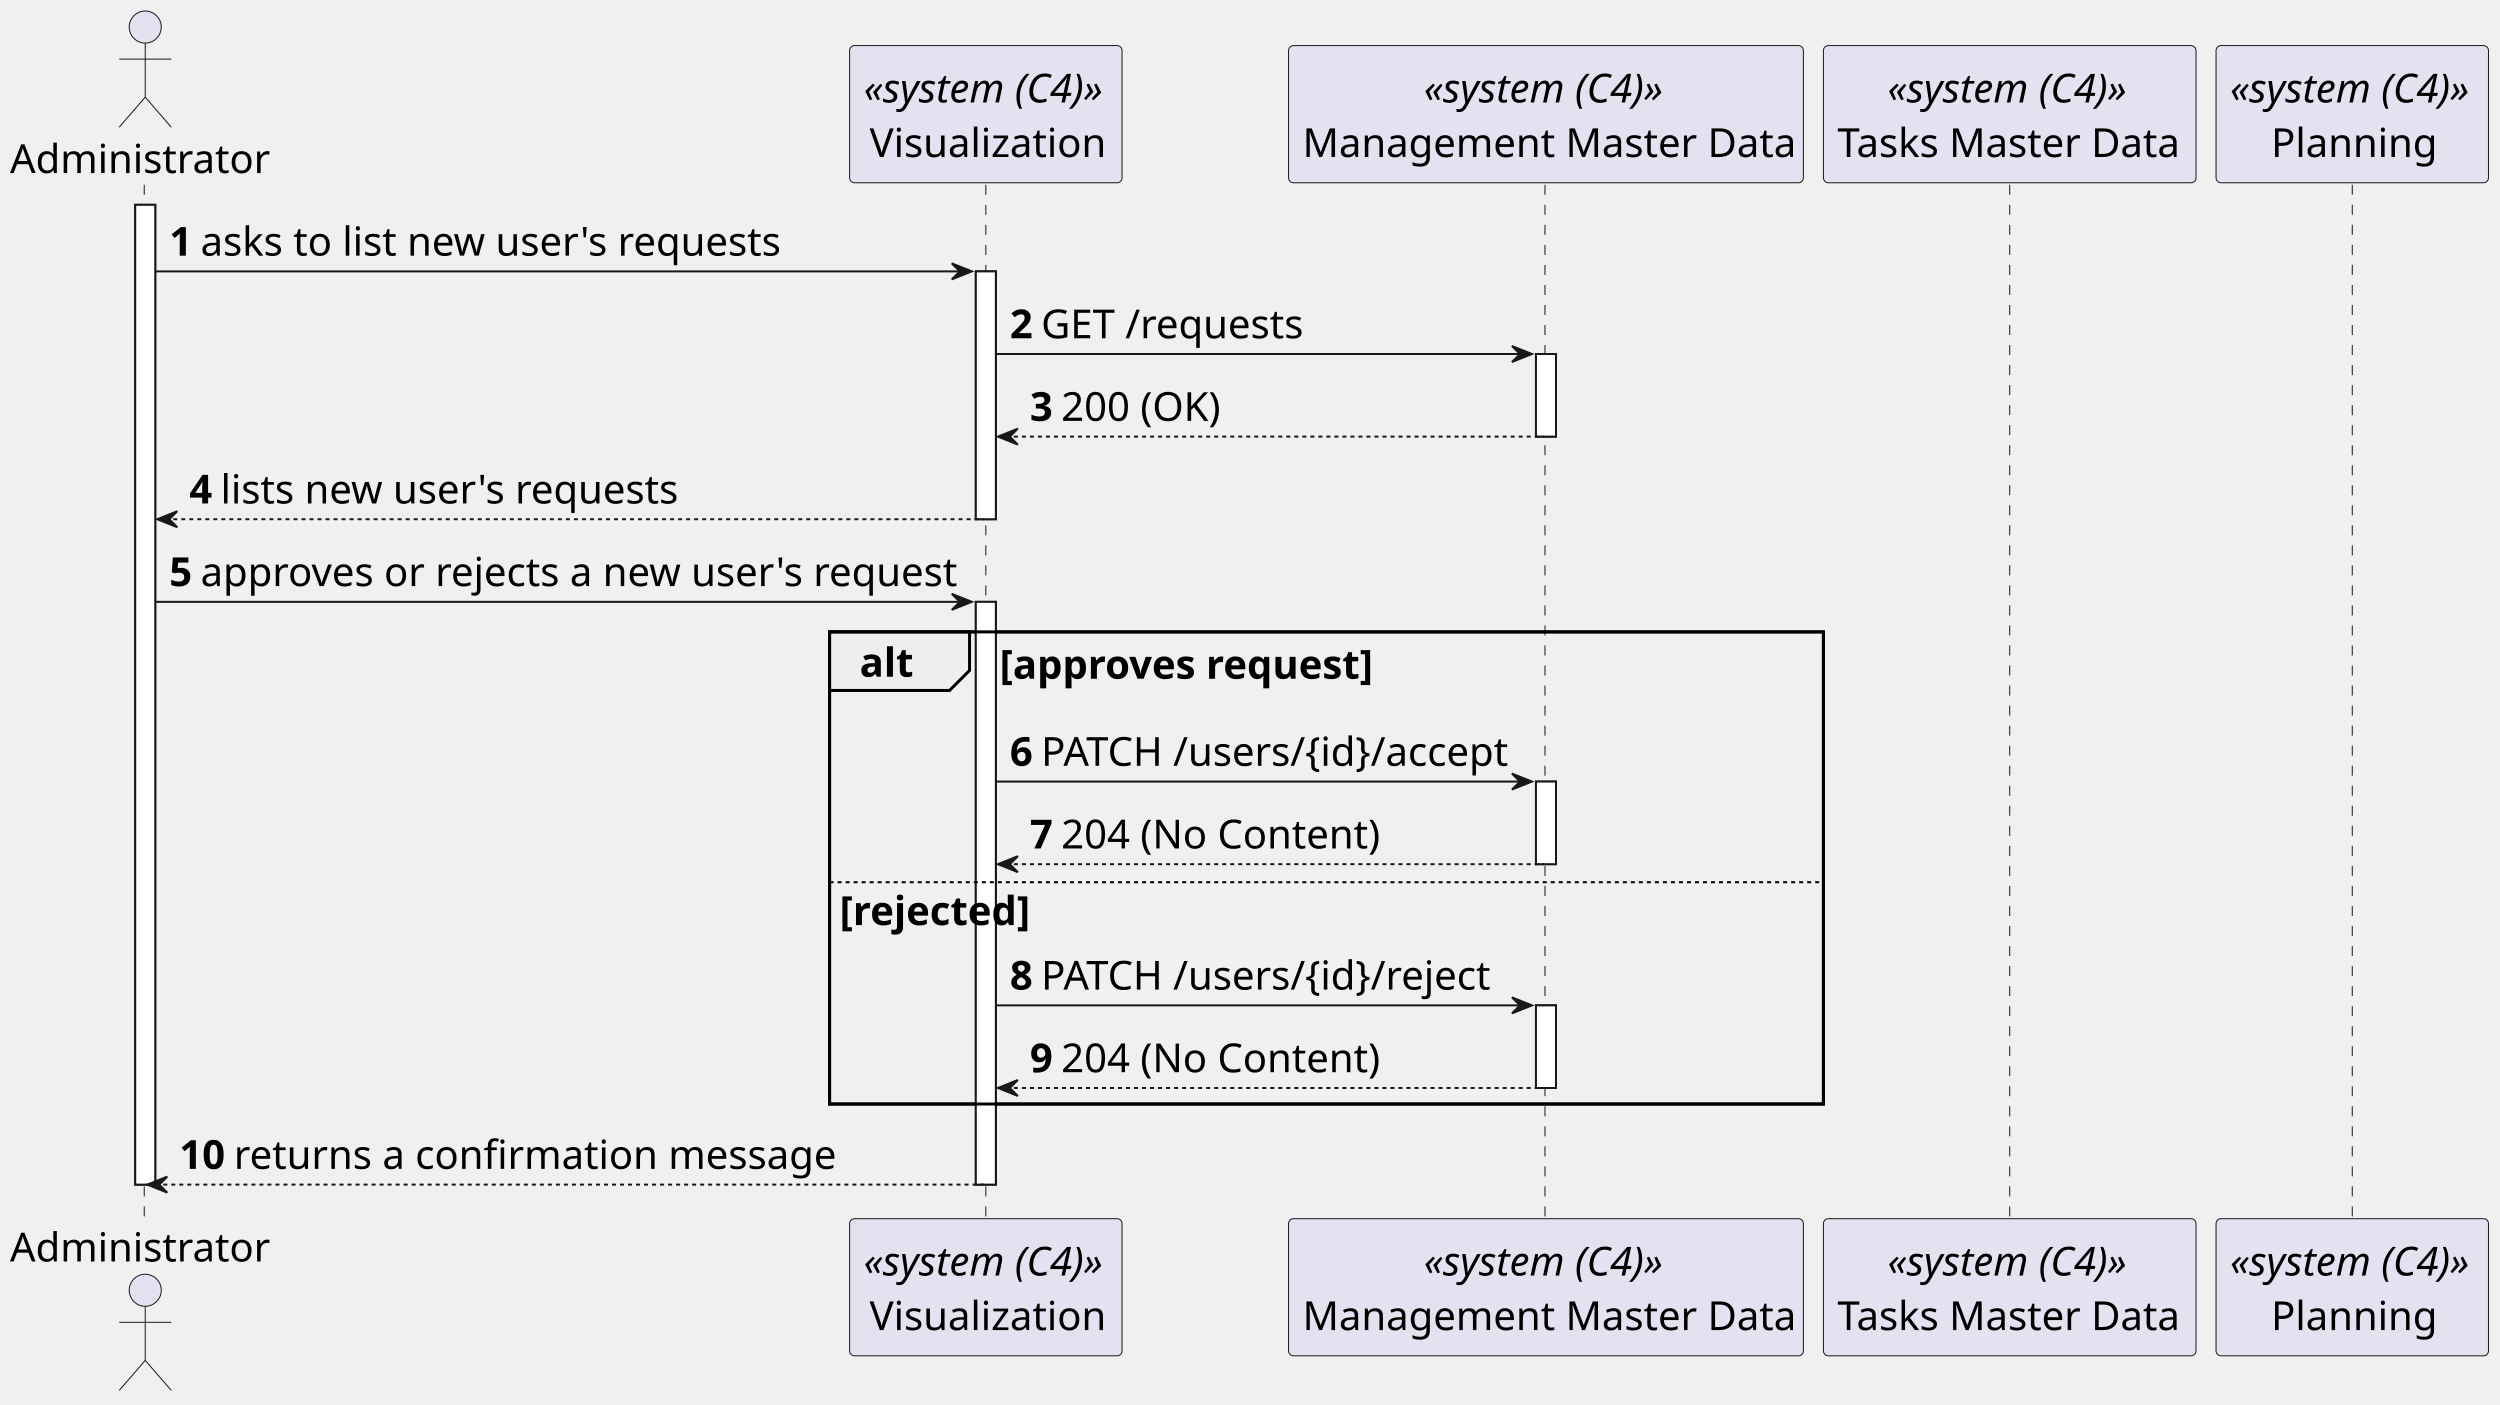
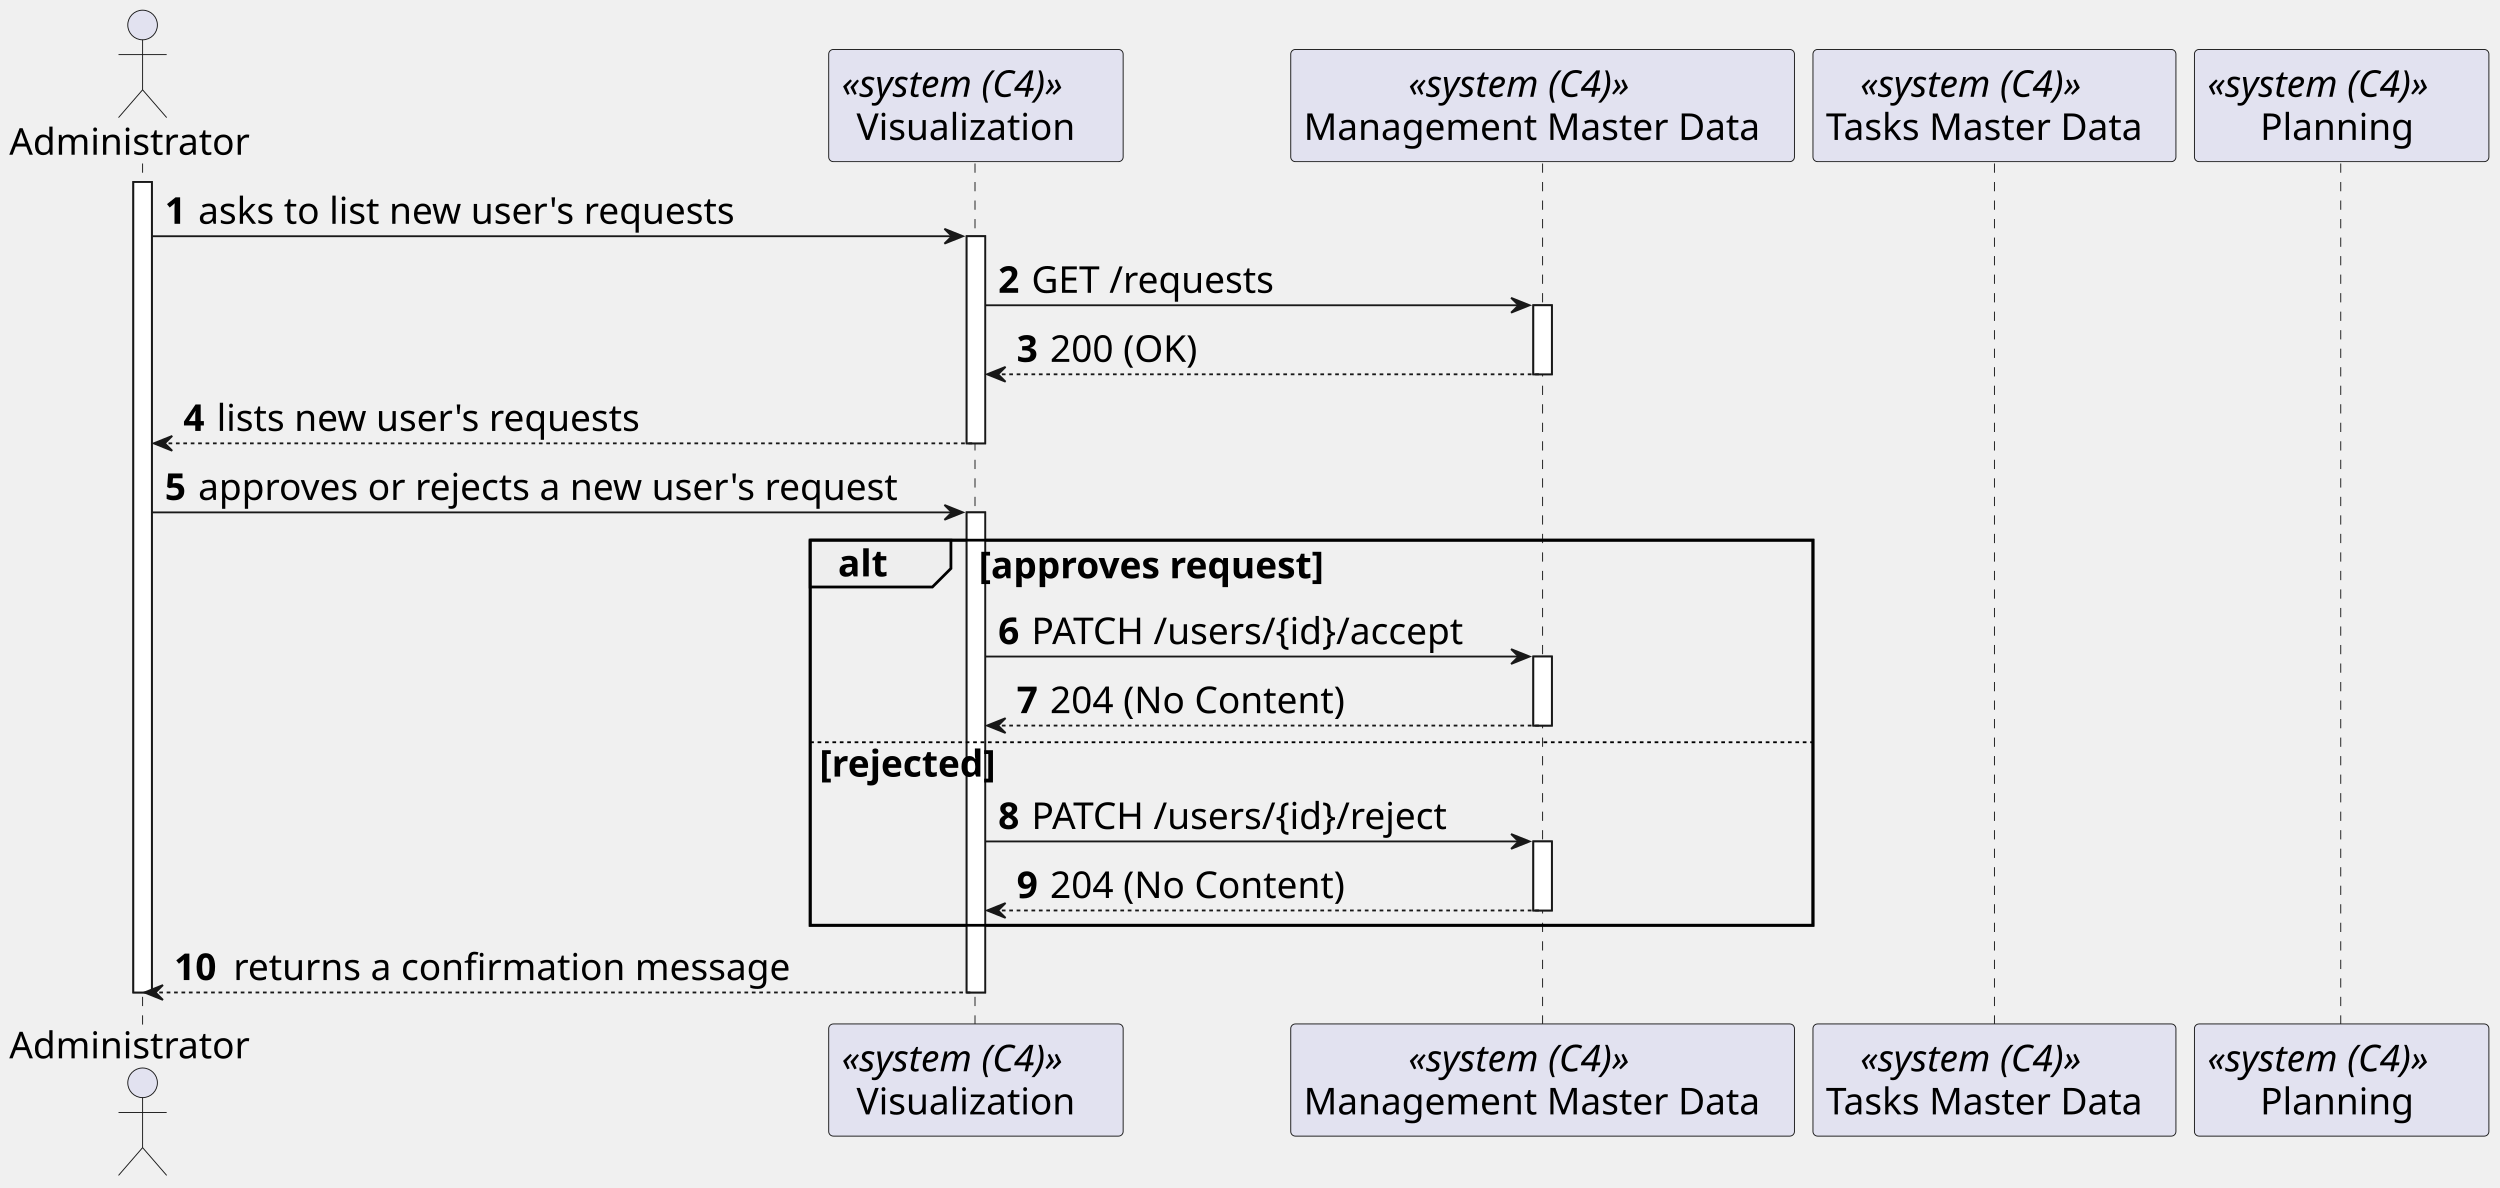
- <svg xmlns="http://www.w3.org/2000/svg" contentStyleType="text/css" height="701px" preserveAspectRatio="none" style="width:1248px;height:701px;background:#FFFFFF;" version="1.1" viewBox="0 0 1248 701" width="1248px" zoomAndPan="magnify">
+ <svg xmlns="http://www.w3.org/2000/svg" contentStyleType="text/css" height="641px" preserveAspectRatio="none" style="width:1350px;height:641px;background:#FFFFFF;" version="1.1" viewBox="0 0 1350 641" width="1350px" zoomAndPan="magnify">
  <defs />
  <g>
-     <rect fill="#FFFFFF" height="489.12" style="stroke:#181818;stroke-width:1.0;" width="10" x="67.5" y="102.24" />
-     <rect fill="#FFFFFF" height="123.72" style="stroke:#181818;stroke-width:1.0;" width="10" x="487.125" y="135.48" />
-     <rect fill="#FFFFFF" height="290.92" style="stroke:#181818;stroke-width:1.0;" width="10" x="487.125" y="300.44" />
-     <rect fill="#FFFFFF" height="41.24" style="stroke:#181818;stroke-width:1.0;" width="10" x="766.75" y="176.72" />
-     <rect fill="#FFFFFF" height="41.24" style="stroke:#181818;stroke-width:1.0;" width="10" x="766.75" y="390.16" />
-     <rect fill="#FFFFFF" height="41.24" style="stroke:#181818;stroke-width:1.0;" width="10" x="766.75" y="501.88" />
-     <rect fill="none" height="235.68" style="stroke:#000000;stroke-width:1.5;" width="496.125" x="414.125" y="315.44" />
-     <line style="stroke:#181818;stroke-width:0.5;stroke-dasharray:5.0,5.0;" x1="72" x2="72" y1="92.24" y2="609.36" />
-     <line style="stroke:#181818;stroke-width:0.5;stroke-dasharray:5.0,5.0;" x1="492.125" x2="492.125" y1="92.24" y2="609.36" />
-     <line style="stroke:#181818;stroke-width:0.5;stroke-dasharray:5.0,5.0;" x1="771.25" x2="771.25" y1="92.24" y2="609.36" />
-     <line style="stroke:#181818;stroke-width:0.5;stroke-dasharray:5.0,5.0;" x1="1003.25" x2="1003.25" y1="92.24" y2="609.36" />
-     <line style="stroke:#181818;stroke-width:0.5;stroke-dasharray:5.0,5.0;" x1="1174.25" x2="1174.25" y1="92.24" y2="609.36" />
-     <text fill="#000000" font-family="sans-serif" font-size="20" lengthAdjust="spacing" textLength="129" x="5" y="86.38">Administrator</text>
-     <ellipse cx="72.5" cy="13.5" fill="#E2E2F0" rx="8" ry="8" style="stroke:#181818;stroke-width:0.5;" />
-     <path d="M72.5,21.5 L72.5,48.5 M59.5,29.5 L85.5,29.5 M72.5,48.5 L59.5,63.5 M72.5,48.5 L85.5,63.5 " fill="none" style="stroke:#181818;stroke-width:0.5;" />
-     <text fill="#000000" font-family="sans-serif" font-size="20" lengthAdjust="spacing" textLength="129" x="5" y="629.74">Administrator</text>
-     <ellipse cx="72.5" cy="644.1" fill="#E2E2F0" rx="8" ry="8" style="stroke:#181818;stroke-width:0.5;" />
-     <path d="M72.5,652.1 L72.5,679.1 M59.5,660.1 L85.5,660.1 M72.5,679.1 L59.5,694.1 M72.5,679.1 L85.5,694.1 " fill="none" style="stroke:#181818;stroke-width:0.5;" />
-     <rect fill="#E2E2F0" height="68.48" rx="2.5" ry="2.5" style="stroke:#181818;stroke-width:0.5;" width="136" x="424.125" y="22.76" />
-     <text fill="#000000" font-family="sans-serif" font-size="20" font-style="italic" lengthAdjust="spacing" textLength="122" x="431.125" y="51.14">«system (C4)»</text>
-     <text fill="#000000" font-family="sans-serif" font-size="20" lengthAdjust="spacing" textLength="116" x="434.125" y="78.38">Visualization</text>
-     <rect fill="#E2E2F0" height="68.48" rx="2.5" ry="2.5" style="stroke:#181818;stroke-width:0.5;" width="136" x="424.125" y="608.36" />
-     <text fill="#000000" font-family="sans-serif" font-size="20" font-style="italic" lengthAdjust="spacing" textLength="122" x="431.125" y="636.74">«system (C4)»</text>
-     <text fill="#000000" font-family="sans-serif" font-size="20" lengthAdjust="spacing" textLength="116" x="434.125" y="663.98">Visualization</text>
-     <rect fill="#E2E2F0" height="68.48" rx="2.5" ry="2.5" style="stroke:#181818;stroke-width:0.5;" width="257" x="643.25" y="22.76" />
-     <text fill="#000000" font-family="sans-serif" font-size="20" font-style="italic" lengthAdjust="spacing" textLength="122" x="710.75" y="51.14">«system (C4)»</text>
-     <text fill="#000000" font-family="sans-serif" font-size="20" lengthAdjust="spacing" textLength="243" x="650.25" y="78.38">Management Master Data</text>
-     <rect fill="#E2E2F0" height="68.48" rx="2.5" ry="2.5" style="stroke:#181818;stroke-width:0.5;" width="257" x="643.25" y="608.36" />
-     <text fill="#000000" font-family="sans-serif" font-size="20" font-style="italic" lengthAdjust="spacing" textLength="122" x="710.75" y="636.74">«system (C4)»</text>
-     <text fill="#000000" font-family="sans-serif" font-size="20" lengthAdjust="spacing" textLength="243" x="650.25" y="663.98">Management Master Data</text>
-     <rect fill="#E2E2F0" height="68.48" rx="2.5" ry="2.5" style="stroke:#181818;stroke-width:0.5;" width="186" x="910.25" y="22.76" />
-     <text fill="#000000" font-family="sans-serif" font-size="20" font-style="italic" lengthAdjust="spacing" textLength="122" x="942.25" y="51.14">«system (C4)»</text>
-     <text fill="#000000" font-family="sans-serif" font-size="20" lengthAdjust="spacing" textLength="172" x="917.25" y="78.38">Tasks Master Data</text>
-     <rect fill="#E2E2F0" height="68.48" rx="2.5" ry="2.5" style="stroke:#181818;stroke-width:0.5;" width="186" x="910.25" y="608.36" />
-     <text fill="#000000" font-family="sans-serif" font-size="20" font-style="italic" lengthAdjust="spacing" textLength="122" x="942.25" y="636.74">«system (C4)»</text>
-     <text fill="#000000" font-family="sans-serif" font-size="20" lengthAdjust="spacing" textLength="172" x="917.25" y="663.98">Tasks Master Data</text>
-     <rect fill="#E2E2F0" height="68.48" rx="2.5" ry="2.5" style="stroke:#181818;stroke-width:0.5;" width="136" x="1106.25" y="22.76" />
-     <text fill="#000000" font-family="sans-serif" font-size="20" font-style="italic" lengthAdjust="spacing" textLength="122" x="1113.25" y="51.14">«system (C4)»</text>
-     <text fill="#000000" font-family="sans-serif" font-size="20" lengthAdjust="spacing" textLength="81" x="1133.75" y="78.38">Planning</text>
-     <rect fill="#E2E2F0" height="68.48" rx="2.5" ry="2.5" style="stroke:#181818;stroke-width:0.5;" width="136" x="1106.25" y="608.36" />
-     <text fill="#000000" font-family="sans-serif" font-size="20" font-style="italic" lengthAdjust="spacing" textLength="122" x="1113.25" y="636.74">«system (C4)»</text>
-     <text fill="#000000" font-family="sans-serif" font-size="20" lengthAdjust="spacing" textLength="81" x="1133.75" y="663.98">Planning</text>
-     <rect fill="#FFFFFF" height="489.12" style="stroke:#181818;stroke-width:1.0;" width="10" x="67.5" y="102.24" />
-     <rect fill="#FFFFFF" height="123.72" style="stroke:#181818;stroke-width:1.0;" width="10" x="487.125" y="135.48" />
-     <rect fill="#FFFFFF" height="290.92" style="stroke:#181818;stroke-width:1.0;" width="10" x="487.125" y="300.44" />
-     <rect fill="#FFFFFF" height="41.24" style="stroke:#181818;stroke-width:1.0;" width="10" x="766.75" y="176.72" />
-     <rect fill="#FFFFFF" height="41.24" style="stroke:#181818;stroke-width:1.0;" width="10" x="766.75" y="390.16" />
-     <rect fill="#FFFFFF" height="41.24" style="stroke:#181818;stroke-width:1.0;" width="10" x="766.75" y="501.88" />
-     <polygon fill="#181818" points="475.125,131.48,485.125,135.48,475.125,139.48,479.125,135.48" style="stroke:#181818;stroke-width:1.0;" />
-     <line style="stroke:#181818;stroke-width:1.0;" x1="77.5" x2="481.125" y1="135.48" y2="135.48" />
-     <text fill="#000000" font-family="sans-serif" font-size="20" font-weight="bold" lengthAdjust="spacing" textLength="11.625" x="84.5" y="127.62">1</text>
-     <text fill="#000000" font-family="sans-serif" font-size="20" lengthAdjust="spacing" textLength="289" x="100.125" y="127.62">asks to list new user's requests</text>
-     <polygon fill="#181818" points="754.75,172.72,764.75,176.72,754.75,180.72,758.75,176.72" style="stroke:#181818;stroke-width:1.0;" />
-     <line style="stroke:#181818;stroke-width:1.0;" x1="497.125" x2="760.75" y1="176.72" y2="176.72" />
-     <text fill="#000000" font-family="sans-serif" font-size="20" font-weight="bold" lengthAdjust="spacing" textLength="11.625" x="504.125" y="168.86">2</text>
-     <text fill="#000000" font-family="sans-serif" font-size="20" lengthAdjust="spacing" textLength="130" x="519.75" y="168.86">GET /requests</text>
-     <polygon fill="#181818" points="508.125,213.96,498.125,217.96,508.125,221.96,504.125,217.96" style="stroke:#181818;stroke-width:1.0;" />
-     <line style="stroke:#181818;stroke-width:1.0;stroke-dasharray:2.0,2.0;" x1="502.125" x2="770.75" y1="217.96" y2="217.96" />
-     <text fill="#000000" font-family="sans-serif" font-size="20" font-weight="bold" lengthAdjust="spacing" textLength="11.625" x="514.125" y="210.1">3</text>
-     <text fill="#000000" font-family="sans-serif" font-size="20" lengthAdjust="spacing" textLength="78" x="529.75" y="210.1">200 (OK)</text>
-     <polygon fill="#181818" points="88.5,255.2,78.5,259.2,88.5,263.2,84.5,259.2" style="stroke:#181818;stroke-width:1.0;" />
-     <line style="stroke:#181818;stroke-width:1.0;stroke-dasharray:2.0,2.0;" x1="82.5" x2="491.125" y1="259.2" y2="259.2" />
-     <text fill="#000000" font-family="sans-serif" font-size="20" font-weight="bold" lengthAdjust="spacing" textLength="11.625" x="94.5" y="251.34">4</text>
-     <text fill="#000000" font-family="sans-serif" font-size="20" lengthAdjust="spacing" textLength="228" x="110.125" y="251.34">lists new user's requests</text>
-     <polygon fill="#181818" points="475.125,296.44,485.125,300.44,475.125,304.44,479.125,300.44" style="stroke:#181818;stroke-width:1.0;" />
-     <line style="stroke:#181818;stroke-width:1.0;" x1="77.5" x2="481.125" y1="300.44" y2="300.44" />
-     <text fill="#000000" font-family="sans-serif" font-size="20" font-weight="bold" lengthAdjust="spacing" textLength="11.625" x="84.5" y="292.58">5</text>
-     <text fill="#000000" font-family="sans-serif" font-size="20" lengthAdjust="spacing" textLength="375" x="100.125" y="292.58">approves or rejects a new user's request</text>
-     <path d="M414.125,315.44 L484,315.44 L484,334.68 L474,344.68 L414.125,344.68 L414.125,315.44 " fill="#EEEEEE" style="stroke:#000000;stroke-width:1.5;" />
-     <rect fill="none" height="235.68" style="stroke:#000000;stroke-width:1.5;" width="496.125" x="414.125" y="315.44" />
-     <text fill="#000000" font-family="sans-serif" font-size="20" font-weight="bold" lengthAdjust="spacing" textLength="24.875" x="429.125" y="337.82">alt</text>
-     <text fill="#000000" font-family="sans-serif" font-size="20" font-weight="bold" lengthAdjust="spacing" textLength="186.625" x="499" y="338.82">[approves request]</text>
-     <polygon fill="#181818" points="754.75,386.16,764.75,390.16,754.75,394.16,758.75,390.16" style="stroke:#181818;stroke-width:1.0;" />
-     <line style="stroke:#181818;stroke-width:1.0;" x1="497.125" x2="760.75" y1="390.16" y2="390.16" />
-     <text fill="#000000" font-family="sans-serif" font-size="20" font-weight="bold" lengthAdjust="spacing" textLength="11.625" x="504.125" y="382.3">6</text>
-     <text fill="#000000" font-family="sans-serif" font-size="20" lengthAdjust="spacing" textLength="235" x="519.75" y="382.3">PATCH /users/{id}/accept</text>
-     <polygon fill="#181818" points="508.125,427.4,498.125,431.4,508.125,435.4,504.125,431.4" style="stroke:#181818;stroke-width:1.0;" />
-     <line style="stroke:#181818;stroke-width:1.0;stroke-dasharray:2.0,2.0;" x1="502.125" x2="770.75" y1="431.4" y2="431.4" />
-     <text fill="#000000" font-family="sans-serif" font-size="20" font-weight="bold" lengthAdjust="spacing" textLength="11.625" x="514.125" y="423.54">7</text>
-     <text fill="#000000" font-family="sans-serif" font-size="20" lengthAdjust="spacing" textLength="156" x="529.75" y="423.54">204 (No Content)</text>
-     <line style="stroke:#000000;stroke-width:1.0;stroke-dasharray:2.0,2.0;" x1="414.125" x2="910.25" y1="440.4" y2="440.4" />
-     <text fill="#000000" font-family="sans-serif" font-size="20" font-weight="bold" lengthAdjust="spacing" textLength="95.25" x="419.125" y="461.78">[rejected]</text>
-     <polygon fill="#181818" points="754.75,497.88,764.75,501.88,754.75,505.88,758.75,501.88" style="stroke:#181818;stroke-width:1.0;" />
-     <line style="stroke:#181818;stroke-width:1.0;" x1="497.125" x2="760.75" y1="501.88" y2="501.88" />
-     <text fill="#000000" font-family="sans-serif" font-size="20" font-weight="bold" lengthAdjust="spacing" textLength="11.625" x="504.125" y="494.02">8</text>
-     <text fill="#000000" font-family="sans-serif" font-size="20" lengthAdjust="spacing" textLength="226" x="519.75" y="494.02">PATCH /users/{id}/reject</text>
-     <polygon fill="#181818" points="508.125,539.12,498.125,543.12,508.125,547.12,504.125,543.12" style="stroke:#181818;stroke-width:1.0;" />
-     <line style="stroke:#181818;stroke-width:1.0;stroke-dasharray:2.0,2.0;" x1="502.125" x2="770.75" y1="543.12" y2="543.12" />
-     <text fill="#000000" font-family="sans-serif" font-size="20" font-weight="bold" lengthAdjust="spacing" textLength="11.625" x="514.125" y="535.26">9</text>
-     <text fill="#000000" font-family="sans-serif" font-size="20" lengthAdjust="spacing" textLength="156" x="529.75" y="535.26">204 (No Content)</text>
-     <polygon fill="#181818" points="83.5,587.36,73.5,591.36,83.5,595.36,79.5,591.36" style="stroke:#181818;stroke-width:1.0;" />
-     <line style="stroke:#181818;stroke-width:1.0;stroke-dasharray:2.0,2.0;" x1="77.5" x2="491.125" y1="591.36" y2="591.36" />
-     <text fill="#000000" font-family="sans-serif" font-size="20" font-weight="bold" lengthAdjust="spacing" textLength="23.25" x="89.5" y="583.5">10</text>
-     <text fill="#000000" font-family="sans-serif" font-size="20" lengthAdjust="spacing" textLength="298" x="116.75" y="583.5">returns a confirmation message</text>
+     <rect fill="#FFFFFF" height="437.656" style="stroke:#181818;stroke-width:1.0;" width="10" x="72" y="98.281" />
+     <rect fill="#FFFFFF" height="111.844" style="stroke:#181818;stroke-width:1.0;" width="10" x="522" y="127.562" />
+     <rect fill="#FFFFFF" height="259.25" style="stroke:#181818;stroke-width:1.0;" width="10" x="522" y="276.688" />
+     <rect fill="#FFFFFF" height="37.281" style="stroke:#181818;stroke-width:1.0;" width="10" x="828" y="164.844" />
+     <rect fill="#FFFFFF" height="37.281" style="stroke:#181818;stroke-width:1.0;" width="10" x="828" y="354.531" />
+     <rect fill="#FFFFFF" height="37.281" style="stroke:#181818;stroke-width:1.0;" width="10" x="828" y="454.375" />
+     <rect fill="none" height="207.969" style="stroke:#000000;stroke-width:1.5;" width="541.5" x="437.5" y="291.688" />
+     <line style="stroke:#181818;stroke-width:0.5;stroke-dasharray:5.0,5.0;" x1="77" x2="77" y1="88.281" y2="553.938" />
+     <line style="stroke:#181818;stroke-width:0.5;stroke-dasharray:5.0,5.0;" x1="526.5" x2="526.5" y1="88.281" y2="553.938" />
+     <line style="stroke:#181818;stroke-width:0.5;stroke-dasharray:5.0,5.0;" x1="833" x2="833" y1="88.281" y2="553.938" />
+     <line style="stroke:#181818;stroke-width:0.5;stroke-dasharray:5.0,5.0;" x1="1077" x2="1077" y1="88.281" y2="553.938" />
+     <line style="stroke:#181818;stroke-width:0.5;stroke-dasharray:5.0,5.0;" x1="1264" x2="1264" y1="88.281" y2="553.938" />
+     <text fill="#000000" font-family="sans-serif" font-size="20" lengthAdjust="spacing" textLength="138" x="5" y="83.564">Administrator</text>
+     <ellipse cx="77" cy="13.5" fill="#E2E2F0" rx="8" ry="8" style="stroke:#181818;stroke-width:0.5;" />
+     <path d="M77,21.5 L77,48.5 M64,29.5 L90,29.5 M77,48.5 L64,63.5 M77,48.5 L90,63.5 " fill="none" style="stroke:#181818;stroke-width:0.5;" />
+     <text fill="#000000" font-family="sans-serif" font-size="20" lengthAdjust="spacing" textLength="138" x="5" y="571.502">Administrator</text>
+     <ellipse cx="77" cy="584.719" fill="#E2E2F0" rx="8" ry="8" style="stroke:#181818;stroke-width:0.5;" />
+     <path d="M77,592.719 L77,619.719 M64,600.719 L90,600.719 M77,619.719 L64,634.719 M77,619.719 L90,634.719 " fill="none" style="stroke:#181818;stroke-width:0.5;" />
+     <rect fill="#E2E2F0" height="60.562" rx="2.5" ry="2.5" style="stroke:#181818;stroke-width:0.5;" width="159" x="447.5" y="26.719" />
+     <text fill="#000000" font-family="sans-serif" font-size="20" font-style="italic" lengthAdjust="spacing" textLength="145" x="454.5" y="52.283">«system (C4)»</text>
+     <text fill="#000000" font-family="sans-serif" font-size="20" lengthAdjust="spacing" textLength="129" x="462.5" y="75.564">Visualization</text>
+     <rect fill="#E2E2F0" height="60.562" rx="2.5" ry="2.5" style="stroke:#181818;stroke-width:0.5;" width="159" x="447.5" y="552.938" />
+     <text fill="#000000" font-family="sans-serif" font-size="20" font-style="italic" lengthAdjust="spacing" textLength="145" x="454.5" y="578.502">«system (C4)»</text>
+     <text fill="#000000" font-family="sans-serif" font-size="20" lengthAdjust="spacing" textLength="129" x="462.5" y="601.783">Visualization</text>
+     <rect fill="#E2E2F0" height="60.562" rx="2.5" ry="2.5" style="stroke:#181818;stroke-width:0.5;" width="272" x="697" y="26.719" />
+     <text fill="#000000" font-family="sans-serif" font-size="20" font-style="italic" lengthAdjust="spacing" textLength="145" x="760.5" y="52.283">«system (C4)»</text>
+     <text fill="#000000" font-family="sans-serif" font-size="20" lengthAdjust="spacing" textLength="258" x="704" y="75.564">Management Master Data</text>
+     <rect fill="#E2E2F0" height="60.562" rx="2.5" ry="2.5" style="stroke:#181818;stroke-width:0.5;" width="272" x="697" y="552.938" />
+     <text fill="#000000" font-family="sans-serif" font-size="20" font-style="italic" lengthAdjust="spacing" textLength="145" x="760.5" y="578.502">«system (C4)»</text>
+     <text fill="#000000" font-family="sans-serif" font-size="20" lengthAdjust="spacing" textLength="258" x="704" y="601.783">Management Master Data</text>
+     <rect fill="#E2E2F0" height="60.562" rx="2.5" ry="2.5" style="stroke:#181818;stroke-width:0.5;" width="196" x="979" y="26.719" />
+     <text fill="#000000" font-family="sans-serif" font-size="20" font-style="italic" lengthAdjust="spacing" textLength="145" x="1004.5" y="52.283">«system (C4)»</text>
+     <text fill="#000000" font-family="sans-serif" font-size="20" lengthAdjust="spacing" textLength="182" x="986" y="75.564">Tasks Master Data</text>
+     <rect fill="#E2E2F0" height="60.562" rx="2.5" ry="2.5" style="stroke:#181818;stroke-width:0.5;" width="196" x="979" y="552.938" />
+     <text fill="#000000" font-family="sans-serif" font-size="20" font-style="italic" lengthAdjust="spacing" textLength="145" x="1004.5" y="578.502">«system (C4)»</text>
+     <text fill="#000000" font-family="sans-serif" font-size="20" lengthAdjust="spacing" textLength="182" x="986" y="601.783">Tasks Master Data</text>
+     <rect fill="#E2E2F0" height="60.562" rx="2.5" ry="2.5" style="stroke:#181818;stroke-width:0.5;" width="159" x="1185" y="26.719" />
+     <text fill="#000000" font-family="sans-serif" font-size="20" font-style="italic" lengthAdjust="spacing" textLength="145" x="1192" y="52.283">«system (C4)»</text>
+     <text fill="#000000" font-family="sans-serif" font-size="20" lengthAdjust="spacing" textLength="88" x="1220.5" y="75.564">Planning</text>
+     <rect fill="#E2E2F0" height="60.562" rx="2.5" ry="2.5" style="stroke:#181818;stroke-width:0.5;" width="159" x="1185" y="552.938" />
+     <text fill="#000000" font-family="sans-serif" font-size="20" font-style="italic" lengthAdjust="spacing" textLength="145" x="1192" y="578.502">«system (C4)»</text>
+     <text fill="#000000" font-family="sans-serif" font-size="20" lengthAdjust="spacing" textLength="88" x="1220.5" y="601.783">Planning</text>
+     <rect fill="#FFFFFF" height="437.656" style="stroke:#181818;stroke-width:1.0;" width="10" x="72" y="98.281" />
+     <rect fill="#FFFFFF" height="111.844" style="stroke:#181818;stroke-width:1.0;" width="10" x="522" y="127.562" />
+     <rect fill="#FFFFFF" height="259.25" style="stroke:#181818;stroke-width:1.0;" width="10" x="522" y="276.688" />
+     <rect fill="#FFFFFF" height="37.281" style="stroke:#181818;stroke-width:1.0;" width="10" x="828" y="164.844" />
+     <rect fill="#FFFFFF" height="37.281" style="stroke:#181818;stroke-width:1.0;" width="10" x="828" y="354.531" />
+     <rect fill="#FFFFFF" height="37.281" style="stroke:#181818;stroke-width:1.0;" width="10" x="828" y="454.375" />
+     <polygon fill="#181818" points="510,123.562,520,127.562,510,131.562,514,127.562" style="stroke:#181818;stroke-width:1.0;" />
+     <line style="stroke:#181818;stroke-width:1.0;" x1="82" x2="516" y1="127.562" y2="127.562" />
+     <text fill="#000000" font-family="sans-serif" font-size="20" font-weight="bold" lengthAdjust="spacing" textLength="14" x="89" y="120.846">1</text>
+     <text fill="#000000" font-family="sans-serif" font-size="20" lengthAdjust="spacing" textLength="311" x="107" y="120.846">asks to list new user's requests</text>
+     <polygon fill="#181818" points="816,160.844,826,164.844,816,168.844,820,164.844" style="stroke:#181818;stroke-width:1.0;" />
+     <line style="stroke:#181818;stroke-width:1.0;" x1="532" x2="822" y1="164.844" y2="164.844" />
+     <text fill="#000000" font-family="sans-serif" font-size="20" font-weight="bold" lengthAdjust="spacing" textLength="14" x="539" y="158.127">2</text>
+     <text fill="#000000" font-family="sans-serif" font-size="20" lengthAdjust="spacing" textLength="140" x="557" y="158.127">GET /requests</text>
+     <polygon fill="#181818" points="543,198.125,533,202.125,543,206.125,539,202.125" style="stroke:#181818;stroke-width:1.0;" />
+     <line style="stroke:#181818;stroke-width:1.0;stroke-dasharray:2.0,2.0;" x1="537" x2="832" y1="202.125" y2="202.125" />
+     <text fill="#000000" font-family="sans-serif" font-size="20" font-weight="bold" lengthAdjust="spacing" textLength="14" x="549" y="195.408">3</text>
+     <text fill="#000000" font-family="sans-serif" font-size="20" lengthAdjust="spacing" textLength="90" x="567" y="195.408">200 (OK)</text>
+     <polygon fill="#181818" points="93,235.406,83,239.406,93,243.406,89,239.406" style="stroke:#181818;stroke-width:1.0;" />
+     <line style="stroke:#181818;stroke-width:1.0;stroke-dasharray:2.0,2.0;" x1="87" x2="526" y1="239.406" y2="239.406" />
+     <text fill="#000000" font-family="sans-serif" font-size="20" font-weight="bold" lengthAdjust="spacing" textLength="14" x="99" y="232.69">4</text>
+     <text fill="#000000" font-family="sans-serif" font-size="20" lengthAdjust="spacing" textLength="245" x="117" y="232.69">lists new user's requests</text>
+     <polygon fill="#181818" points="510,272.688,520,276.688,510,280.688,514,276.688" style="stroke:#181818;stroke-width:1.0;" />
+     <line style="stroke:#181818;stroke-width:1.0;" x1="82" x2="516" y1="276.688" y2="276.688" />
+     <text fill="#000000" font-family="sans-serif" font-size="20" font-weight="bold" lengthAdjust="spacing" textLength="14" x="89" y="269.971">5</text>
+     <text fill="#000000" font-family="sans-serif" font-size="20" lengthAdjust="spacing" textLength="403" x="107" y="269.971">approves or rejects a new user's request</text>
+     <path d="M437.5,291.688 L513.5,291.688 L513.5,306.969 L503.5,316.969 L437.5,316.969 L437.5,291.688 " fill="#EEEEEE" style="stroke:#000000;stroke-width:1.5;" />
+     <rect fill="none" height="207.969" style="stroke:#000000;stroke-width:1.5;" width="541.5" x="437.5" y="291.688" />
+     <text fill="#000000" font-family="sans-serif" font-size="20" font-weight="bold" lengthAdjust="spacing" textLength="31" x="452.5" y="311.252">alt</text>
+     <text fill="#000000" font-family="sans-serif" font-size="20" font-weight="bold" lengthAdjust="spacing" textLength="218" x="528.5" y="312.252">[approves request]</text>
+     <polygon fill="#181818" points="816,350.531,826,354.531,816,358.531,820,354.531" style="stroke:#181818;stroke-width:1.0;" />
+     <line style="stroke:#181818;stroke-width:1.0;" x1="532" x2="822" y1="354.531" y2="354.531" />
+     <text fill="#000000" font-family="sans-serif" font-size="20" font-weight="bold" lengthAdjust="spacing" textLength="14" x="539" y="347.815">6</text>
+     <text fill="#000000" font-family="sans-serif" font-size="20" lengthAdjust="spacing" textLength="259" x="557" y="347.815">PATCH /users/{id}/accept</text>
+     <polygon fill="#181818" points="543,387.812,533,391.812,543,395.812,539,391.812" style="stroke:#181818;stroke-width:1.0;" />
+     <line style="stroke:#181818;stroke-width:1.0;stroke-dasharray:2.0,2.0;" x1="537" x2="832" y1="391.812" y2="391.812" />
+     <text fill="#000000" font-family="sans-serif" font-size="20" font-weight="bold" lengthAdjust="spacing" textLength="14" x="549" y="385.096">7</text>
+     <text fill="#000000" font-family="sans-serif" font-size="20" lengthAdjust="spacing" textLength="174" x="567" y="385.096">204 (No Content)</text>
+     <line style="stroke:#000000;stroke-width:1.0;stroke-dasharray:2.0,2.0;" x1="437.5" x2="979" y1="400.812" y2="400.812" />
+     <text fill="#000000" font-family="sans-serif" font-size="20" font-weight="bold" lengthAdjust="spacing" textLength="113" x="442.5" y="419.377">[rejected]</text>
+     <polygon fill="#181818" points="816,450.375,826,454.375,816,458.375,820,454.375" style="stroke:#181818;stroke-width:1.0;" />
+     <line style="stroke:#181818;stroke-width:1.0;" x1="532" x2="822" y1="454.375" y2="454.375" />
+     <text fill="#000000" font-family="sans-serif" font-size="20" font-weight="bold" lengthAdjust="spacing" textLength="14" x="539" y="447.658">8</text>
+     <text fill="#000000" font-family="sans-serif" font-size="20" lengthAdjust="spacing" textLength="249" x="557" y="447.658">PATCH /users/{id}/reject</text>
+     <polygon fill="#181818" points="543,487.656,533,491.656,543,495.656,539,491.656" style="stroke:#181818;stroke-width:1.0;" />
+     <line style="stroke:#181818;stroke-width:1.0;stroke-dasharray:2.0,2.0;" x1="537" x2="832" y1="491.656" y2="491.656" />
+     <text fill="#000000" font-family="sans-serif" font-size="20" font-weight="bold" lengthAdjust="spacing" textLength="14" x="549" y="484.94">9</text>
+     <text fill="#000000" font-family="sans-serif" font-size="20" lengthAdjust="spacing" textLength="174" x="567" y="484.94">204 (No Content)</text>
+     <polygon fill="#181818" points="88,531.938,78,535.938,88,539.938,84,535.938" style="stroke:#181818;stroke-width:1.0;" />
+     <line style="stroke:#181818;stroke-width:1.0;stroke-dasharray:2.0,2.0;" x1="82" x2="526" y1="535.938" y2="535.938" />
+     <text fill="#000000" font-family="sans-serif" font-size="20" font-weight="bold" lengthAdjust="spacing" textLength="28" x="94" y="529.221">10</text>
+     <text fill="#000000" font-family="sans-serif" font-size="20" lengthAdjust="spacing" textLength="319" x="126" y="529.221">returns a confirmation message</text>
  </g>
</svg>
